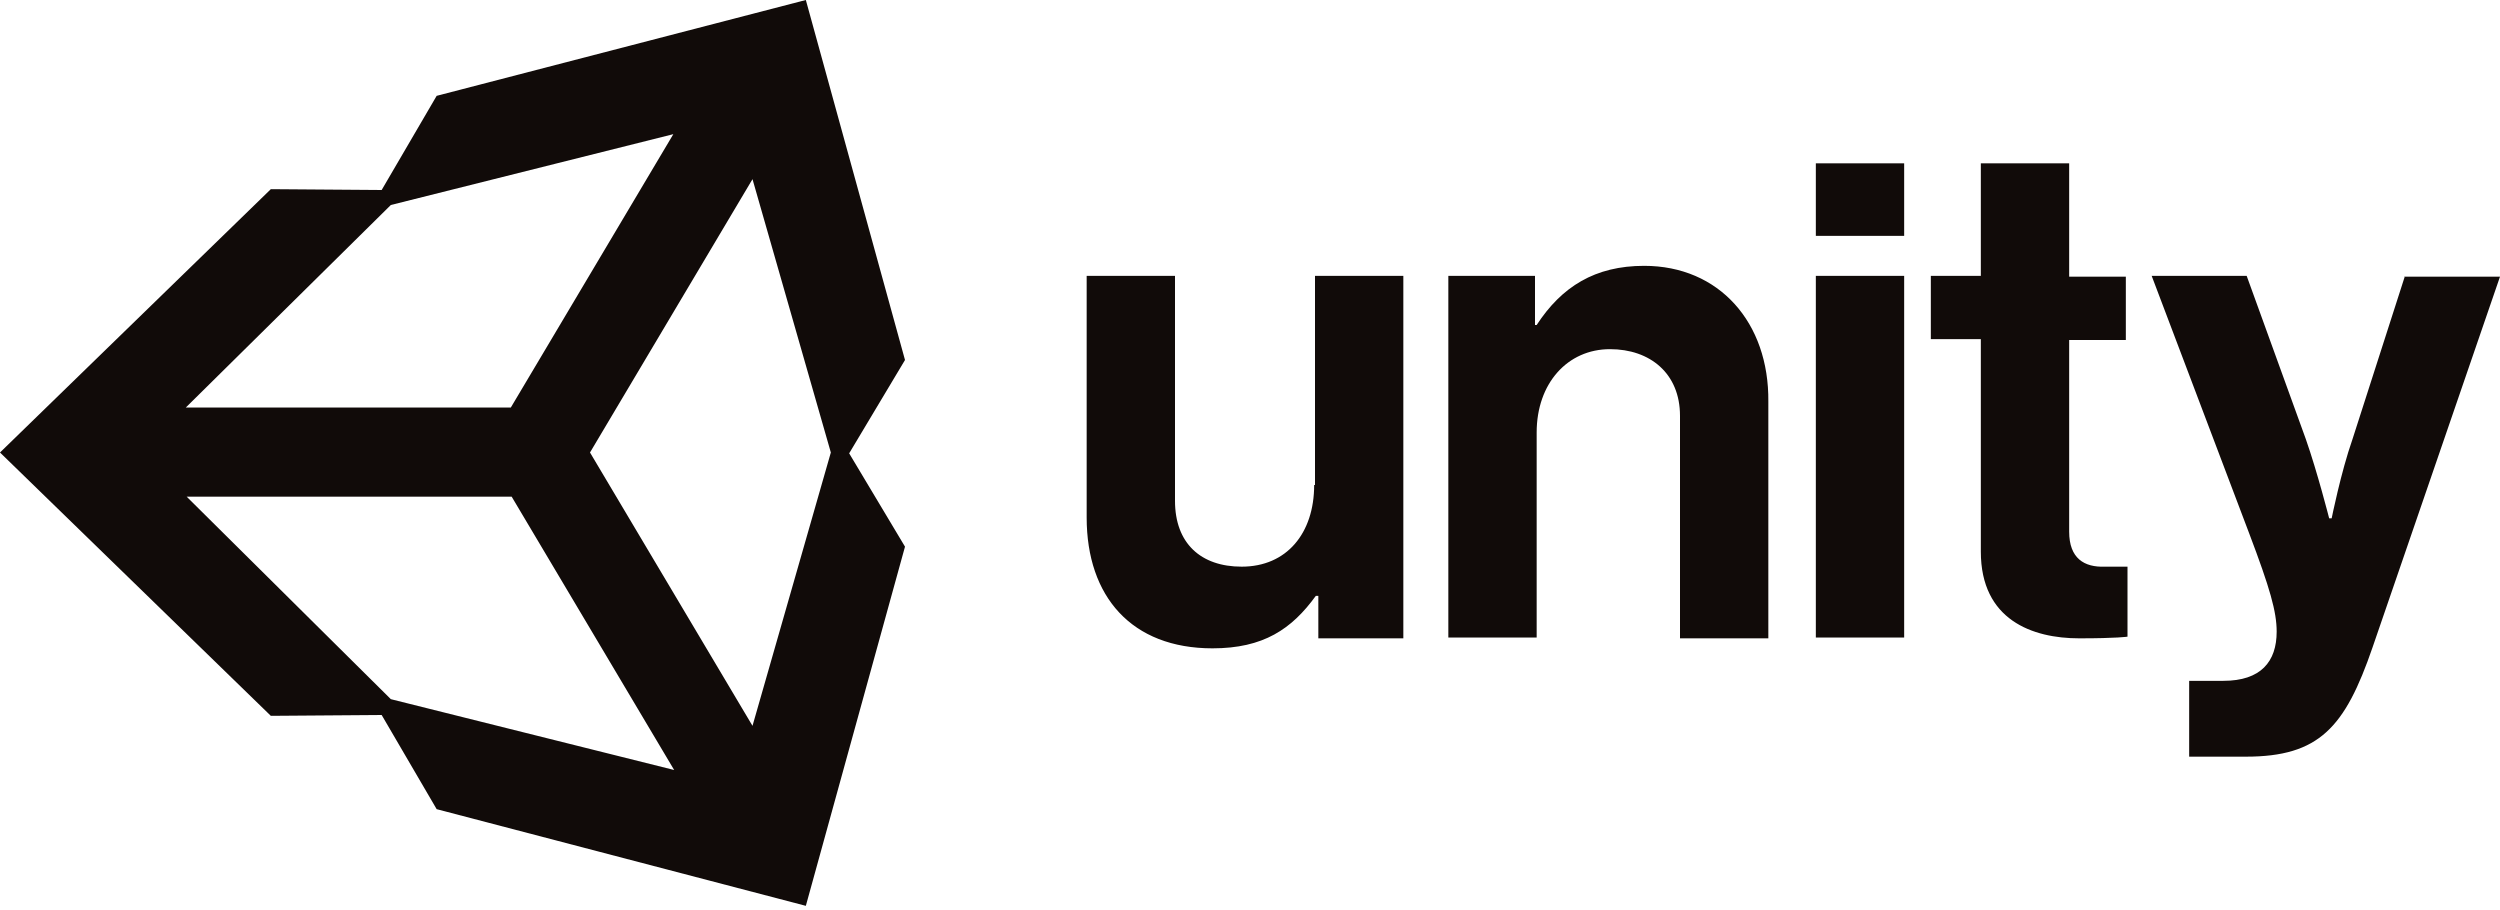
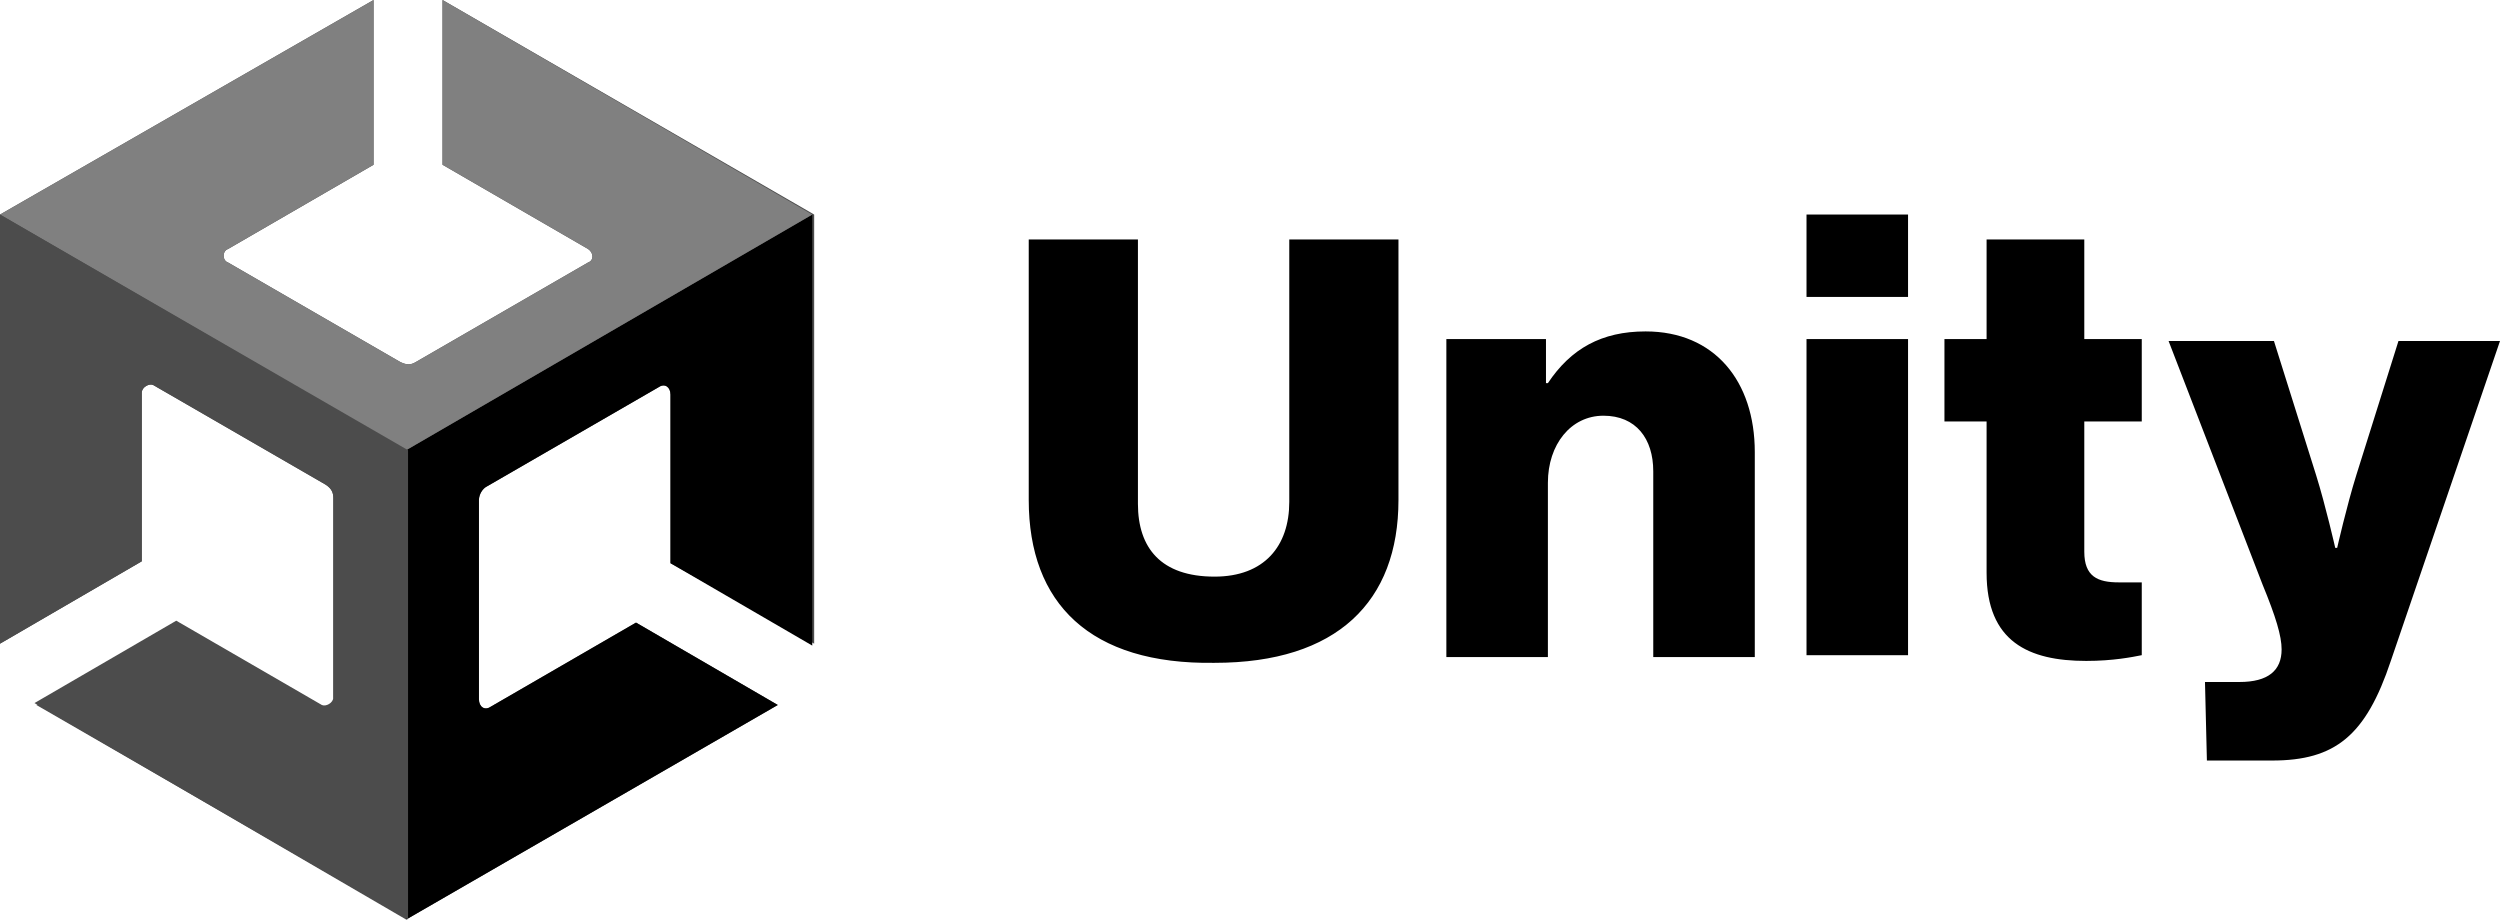
- <svg xmlns="http://www.w3.org/2000/svg" width="275" height="100">
-   <path fill="#110b09" d="M 82.775,79.842 64.9,49.775 82.775,19.708 91.392,49.775 Z M 42.992,76.908 20.533,54.633 h 35.75 L 74.158,84.7 Z m 0,-54.358 31.075,-7.792 -17.875,30.067 H 20.442 Z M 88.642,0 48.033,10.542 41.983,20.9 29.792,20.808 0,49.775 29.792,78.742 41.983,78.65 48.033,89.008 88.642,99.642 99.55,60.133 93.408,49.867 99.55,39.6 Z m 92.216,29.242 c -5.408,0 -9.075,2.291 -11.825,6.508 h -0.183 v -5.408 h -9.533 v 39.783 h 9.716 v -22.55 c 0,-5.408 3.392,-9.167 8.067,-9.167 4.4,0 7.7,2.659 7.7,7.334 v 24.475 h 9.717 V 44.183 c 0.091,-8.708 -5.409,-14.941 -13.659,-14.941 z m -36.3,24.108 c 0,5.317 -3.025,8.983 -7.975,8.983 -4.491,0 -7.333,-2.566 -7.333,-7.241 v -24.75 h -9.717 v 26.583 c 0,8.708 4.95,14.392 13.842,14.392 5.592,0 8.708,-2.109 11.367,-5.775 h 0.275 v 4.675 h 9.35 V 30.342 H 144.65 V 53.35 Z m 55.184,-23.008 h 9.716 v 39.783 h -9.716 z m 0,-12.375 h 9.716 v 7.975 h -9.716 z m 64.808,12.375 -5.775,17.966 c -1.283,3.667 -2.292,8.709 -2.292,8.709 h -0.275 c 0,0 -1.283,-5.042 -2.566,-8.709 l -6.509,-17.966 h -10.45 l 10.725,28.325 c 2.292,6.05 3.025,8.616 3.025,10.816 0,3.3 -1.741,5.409 -5.866,5.409 h -3.759 v 8.341 h 6.234 c 8.066,0 10.908,-3.208 13.933,-12.008 L 275,30.433 H 264.55 Z M 227.608,58.483 V 37.4 h 6.234 v -6.967 h -6.234 V 17.967 h -9.716 v 12.375 h -5.5 v 6.966 h 5.5 v 23.375 c 0,7.517 5.683,9.534 10.816,9.534 4.217,0 5.317,-0.184 5.317,-0.184 v -7.7 h -2.475 c -2.292,0.092 -3.942,-0.916 -3.942,-3.85 z" />
+ <svg xmlns="http://www.w3.org/2000/svg" version="1.1" id="Logo" x="0" y="0" viewBox="0 0 1500 551.724" xml:space="preserve" width="1000" height="367.816">
+   <defs id="defs17" />
+   <style id="style2">.st0{fill:#4c4c4c}</style>
+   <g id="g849">
+     <path d="M 617.241,300 V 143.678 h 65.517 v 158.621 c 0,26.437 13.793,43.678 45.977,43.678 29.885,0 44.828,-18.391 44.828,-44.828 V 143.678 h 65.517 V 300 c 0,60.92 -36.782,97.701 -110.345,97.701 C 654.023,398.851 617.241,362.069 617.241,300 Z m 251.724,-96.552 h 58.621 v 26.437 h 1.149 c 13.793,-20.69 32.184,-31.034 58.621,-31.034 41.379,0 65.517,29.885 65.517,72.414 v 122.989 H 991.954 V 282.759 c 0,-19.54 -10.345,-33.333 -29.885,-33.333 -19.54,0 -33.333,17.241 -33.333,40.23 v 104.598 H 867.816 V 203.448 Z M 1083.908,128.736 h 60.92 v 49.425 h -60.92 z m 0,74.713 h 60.92 v 189.655 h -60.92 z m 108.046,140.23 v -90.805 h -25.287 v -49.425 h 25.287 v -59.77 h 58.621 v 59.77 h 34.483 v 49.425 h -34.483 v 78.161 c 0,14.943 8.046,18.391 20.69,18.391 h 13.793 v 43.678 c -5.747,1.149 -17.241,3.448 -33.333,3.448 -34.483,0 -59.77,-11.494 -59.77,-52.874 z m 131.035,65.517 h 20.69 c 17.241,0 25.287,-6.897 25.287,-19.54 0,-8.046 -3.448,-19.54 -11.494,-39.08 L 1301.149,204.598 h 63.218 l 25.287,80.46 c 5.747,18.391 11.494,43.678 11.494,43.678 h 1.149 c 0,0 5.747,-25.287 11.494,-43.678 l 25.287,-80.46 H 1500 l -65.517,191.954 c -14.943,44.828 -33.333,59.77 -71.264,59.77 h -39.081 z" id="path4" style="stroke-width:11.494" />
+     <path class="st0" d="M 488.506,386.207 V 128.736 L 265.517,0 v 98.851 l 87.356,50.575 c 3.448,2.299 3.448,6.897 0,8.046 l -103.448,59.77 c -3.448,2.299 -6.897,1.149 -9.195,0 L 136.782,157.471 c -3.448,-1.149 -3.448,-6.897 0,-8.046 L 224.138,98.851 V 0 L 0,128.736 v 257.471 -1.149 1.149 L 85.057,336.782 V 235.632 c 0,-3.448 4.598,-5.747 6.897,-4.598 L 195.402,290.805 c 3.448,2.299 4.598,4.598 4.598,8.046 V 418.391 c 0,3.448 -4.598,5.747 -6.897,4.598 L 105.747,372.414 20.69,421.839 243.678,551.724 466.667,422.989 381.609,373.563 294.253,424.138 c -3.448,2.299 -6.897,0 -6.897,-4.598 V 300 c 0,-3.448 2.299,-6.897 4.598,-8.046 L 395.402,232.184 c 3.448,-2.299 6.897,0 6.897,4.598 v 101.149 z" id="path6" style="stroke-width:11.494" />
+     <path d="M 243.678,551.724 466.667,422.989 381.609,373.563 294.253,424.138 c -3.448,2.299 -6.897,0 -6.897,-4.598 V 300 c 0,-3.448 2.299,-6.897 4.598,-8.046 L 395.402,232.184 c 3.448,-2.299 6.897,0 6.897,4.598 v 101.149 l 85.057,49.425 V 128.736 L 243.678,270.115 Z" id="path8" style="stroke-width:11.494" />
+     <path d="m 265.517,0 v 98.851 l 87.356,50.575 c 3.448,2.299 3.448,6.897 0,8.046 l -103.448,59.77 c -3.448,2.299 -6.897,1.149 -9.195,0 L 136.782,157.471 c -3.448,-1.149 -3.448,-6.897 0,-8.046 L 224.138,98.851 V 0 L 0,128.736 243.678,270.115 487.356,128.736 Z" fill="#808080" id="path10" style="stroke-width:11.494" />
+     <path class="st0" d="M 194.253,424.138 106.897,373.563 21.839,422.989 244.828,551.724 V 270.115 L 0,128.736 v 257.471 -1.149 1.149 L 85.057,336.782 V 235.632 c 0,-3.448 4.598,-5.747 6.897,-4.598 L 195.402,290.805 c 3.448,2.299 4.598,4.598 4.598,8.046 V 418.391 c 1.149,4.598 -2.299,8.046 -5.747,5.747 z" id="path12" style="stroke-width:11.494" />
+   </g>
</svg>
